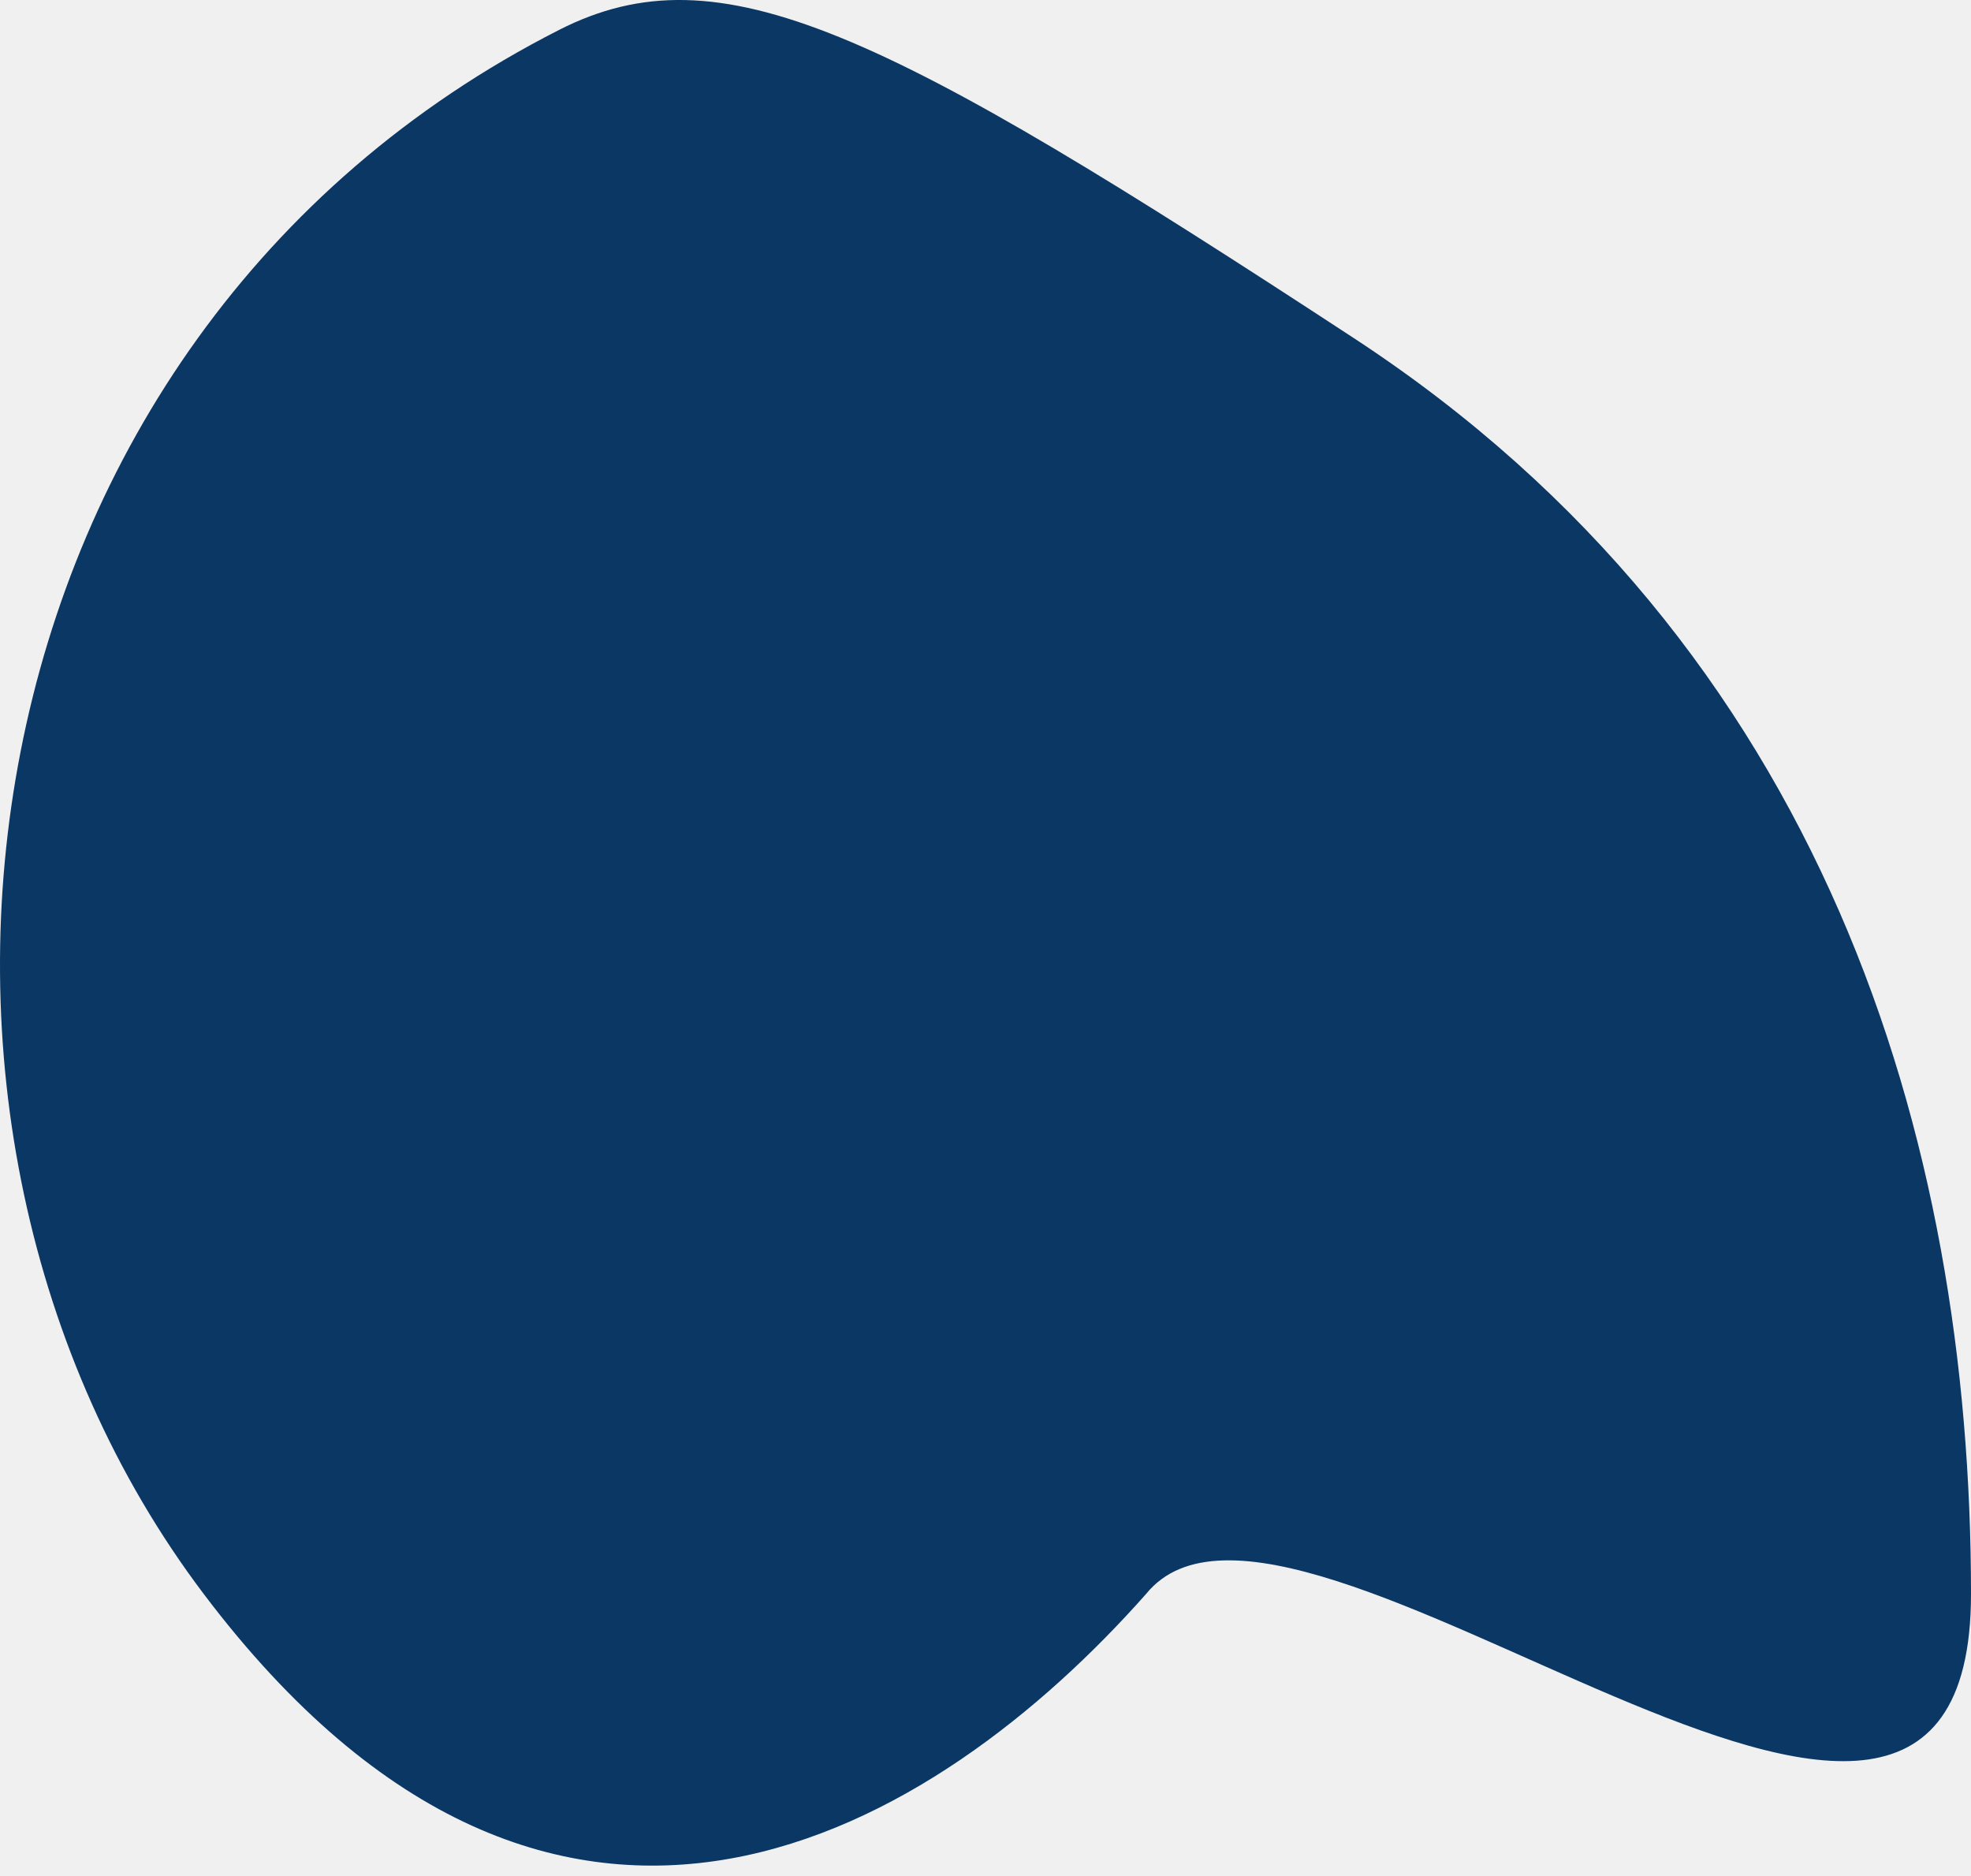
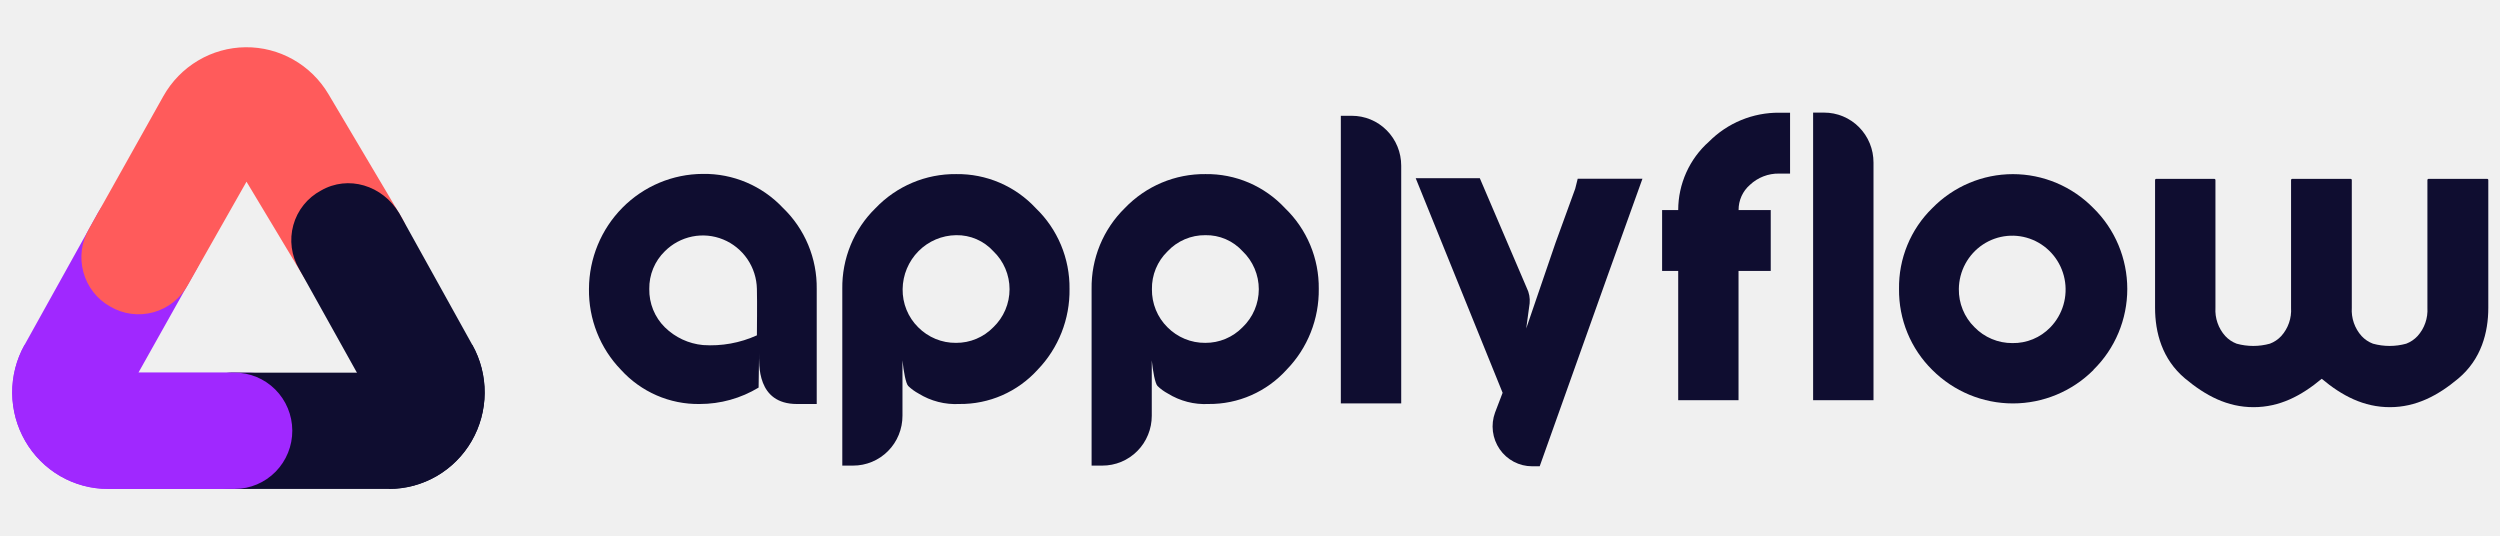
- <svg xmlns="http://www.w3.org/2000/svg" width="41px" height="39px" viewBox="0 0 41 39" version="1.1">
-   <g id="Page-1" stroke="none" stroke-width="1" fill="none" fill-rule="evenodd">
-     <path d="M11.632,0.621 C-0.982,7.036 -3.159,23.358 4.237,33.149 C11.632,42.94 19.514,38.038 23.841,33.149 C26.903,29.371 41,42.604 41,33.149 C41,23.694 37.965,13.451 28.168,7.036 C18.371,0.621 14.989,-1.086 11.632,0.621 Z" id="Path" fill="#0B3765" fill-rule="nonzero" />
+ <svg xmlns="http://www.w3.org/2000/svg" width="196" height="42" viewBox="0 0 196 42" fill="none">
+   <g clip-path="url(#clip0_1398_15889)">
+     <path fill-rule="evenodd" clip-rule="evenodd" d="M62.484 31.674C59.321 31.674 59.512 28.554 59.512 27.697L59.475 30.386C58.078 31.231 56.479 31.676 54.851 31.674C53.693 31.691 52.544 31.461 51.481 30.998C50.417 30.535 49.462 29.85 48.68 28.988C47.87 28.151 47.232 27.16 46.802 26.073C46.372 24.986 46.159 23.824 46.175 22.654C46.182 20.264 47.126 17.974 48.799 16.284C50.472 14.594 52.74 13.641 55.107 13.634C56.279 13.616 57.443 13.844 58.524 14.303C59.605 14.763 60.58 15.444 61.387 16.303C62.237 17.121 62.911 18.107 63.365 19.2C63.82 20.293 64.047 21.468 64.031 22.654V31.674H62.484ZM52.123 25.659C51.728 25.268 51.416 24.8 51.206 24.283C50.997 23.767 50.894 23.212 50.904 22.654C50.896 22.103 50.999 21.556 51.209 21.048C51.419 20.539 51.73 20.08 52.123 19.698C52.712 19.109 53.459 18.708 54.272 18.543C55.085 18.379 55.928 18.459 56.696 18.774C57.465 19.089 58.125 19.624 58.595 20.314C59.065 21.003 59.324 21.817 59.341 22.654C59.37 23.904 59.341 25.552 59.341 26.291C58.017 26.89 56.567 27.152 55.119 27.053C53.992 26.948 52.934 26.456 52.123 25.659Z" fill="#0F0D30" />
+     <path fill-rule="evenodd" clip-rule="evenodd" d="M85.581 36.503V22.653C85.564 21.474 85.786 20.303 86.233 19.214C86.681 18.125 87.345 17.139 88.183 16.318C89.002 15.462 89.986 14.784 91.073 14.325C92.161 13.866 93.33 13.636 94.509 13.649C95.676 13.632 96.834 13.861 97.908 14.321C98.983 14.782 99.95 15.463 100.749 16.323C101.596 17.138 102.268 18.121 102.723 19.21C103.178 20.299 103.406 21.471 103.392 22.653C103.406 23.82 103.192 24.978 102.762 26.062C102.333 27.145 101.695 28.133 100.887 28.967C100.111 29.829 99.164 30.516 98.106 30.982C97.049 31.449 95.906 31.684 94.752 31.673C93.631 31.732 92.519 31.446 91.561 30.853C91.265 30.695 90.991 30.497 90.749 30.262C90.559 30.062 90.388 29.123 90.299 28.253V32.591C90.3 33.106 90.2 33.616 90.005 34.091C89.811 34.567 89.525 34.999 89.164 35.362C88.803 35.726 88.375 36.014 87.903 36.21C87.432 36.405 86.927 36.505 86.417 36.503H85.581ZM91.529 25.658C91.136 25.269 90.825 24.804 90.616 24.29C90.407 23.776 90.303 23.225 90.311 22.669C90.302 22.119 90.406 21.572 90.615 21.063C90.825 20.555 91.136 20.095 91.529 19.713C91.91 19.304 92.372 18.98 92.884 18.76C93.397 18.541 93.948 18.431 94.505 18.438C95.052 18.428 95.595 18.535 96.099 18.753C96.602 18.971 97.054 19.294 97.424 19.701C97.824 20.084 98.142 20.545 98.36 21.057C98.578 21.568 98.69 22.119 98.69 22.675C98.69 23.232 98.578 23.783 98.36 24.294C98.142 24.806 97.824 25.267 97.424 25.65C97.042 26.043 96.586 26.355 96.082 26.566C95.579 26.778 95.038 26.884 94.493 26.88C93.943 26.885 93.398 26.78 92.889 26.57C92.38 26.36 91.918 26.05 91.529 25.658Z" fill="#0F0D30" />
+     <path fill-rule="evenodd" clip-rule="evenodd" d="M105.121 31.628V9.078H105.974C106.483 9.076 106.988 9.176 107.46 9.371C107.931 9.567 108.359 9.855 108.72 10.219C109.081 10.582 109.367 11.014 109.562 11.49C109.756 11.965 109.856 12.475 109.855 12.99V31.628H105.121Z" fill="#0F0D30" />
+     <path fill-rule="evenodd" clip-rule="evenodd" d="M133.983 11.104C133.226 11.774 132.62 12.599 132.204 13.524C131.788 14.45 131.572 15.454 131.571 16.47H130.309V21.243H131.571V31.378H136.301V21.243H138.826V16.47H136.305C136.302 16.096 136.38 15.724 136.533 15.383C136.687 15.041 136.912 14.738 137.194 14.494C137.816 13.909 138.639 13.591 139.488 13.609H140.341V8.836H139.488C138.468 8.828 137.456 9.024 136.511 9.413C135.566 9.802 134.706 10.377 133.983 11.104Z" fill="#0F0D30" />
+     <path fill-rule="evenodd" clip-rule="evenodd" d="M142.148 31.378V8.828H143.001C143.511 8.826 144.016 8.926 144.487 9.121C144.958 9.317 145.387 9.605 145.747 9.968C146.108 10.332 146.394 10.764 146.589 11.24C146.784 11.715 146.883 12.225 146.882 12.74V31.378H142.148Z" fill="#0F0D30" />
+     <path fill-rule="evenodd" clip-rule="evenodd" d="M164.129 29.006C162.448 30.686 160.177 31.629 157.812 31.629C155.446 31.629 153.176 30.686 151.494 29.006C150.656 28.181 149.992 27.192 149.543 26.101C149.095 25.009 148.87 23.837 148.884 22.655C148.866 21.475 149.089 20.304 149.537 19.215C149.985 18.125 150.65 17.14 151.49 16.32C152.316 15.475 153.3 14.804 154.385 14.346C155.47 13.888 156.634 13.652 157.81 13.652C158.985 13.652 160.15 13.888 161.234 14.346C162.319 14.804 163.303 15.475 164.129 16.32C164.968 17.143 165.634 18.128 166.089 19.216C166.544 20.304 166.779 21.474 166.779 22.655C166.779 23.836 166.544 25.005 166.089 26.093C165.634 27.181 164.968 28.166 164.129 28.989V29.006ZM157.771 26.898C158.323 26.908 158.872 26.804 159.383 26.593C159.894 26.381 160.357 26.067 160.743 25.668C161.223 25.175 161.576 24.571 161.771 23.908C161.966 23.245 161.997 22.544 161.861 21.866C161.725 21.188 161.427 20.554 160.992 20.02C160.557 19.486 159.999 19.067 159.367 18.802C158.735 18.536 158.048 18.431 157.366 18.496C156.684 18.561 156.028 18.793 155.456 19.174C154.885 19.554 154.414 20.07 154.085 20.677C153.757 21.284 153.581 21.963 153.573 22.655C153.565 23.21 153.669 23.762 153.878 24.275C154.087 24.789 154.398 25.255 154.791 25.643C155.179 26.044 155.643 26.361 156.155 26.576C156.667 26.792 157.216 26.901 157.771 26.898Z" fill="#0F0D30" />
+     <path fill-rule="evenodd" clip-rule="evenodd" d="M119.656 25.752L121.954 19.036L123.497 14.793L123.692 14.014H128.767L126.083 21.484L120.712 36.556H120.115C119.616 36.556 119.124 36.434 118.682 36.201C118.239 35.968 117.859 35.63 117.574 35.216C117.289 34.803 117.107 34.325 117.044 33.825C116.981 33.325 117.039 32.817 117.212 32.345L117.805 30.795L110.992 13.973H116.018L119.701 22.583C119.886 22.951 119.963 23.365 119.924 23.776L119.656 25.752Z" fill="#0F0D30" />
+     <path fill-rule="evenodd" clip-rule="evenodd" d="M194.969 14.022H190.402C190.377 14.022 190.353 14.032 190.336 14.049C190.318 14.067 190.309 14.091 190.309 14.116V24.128C190.334 24.531 190.278 24.935 190.146 25.316C190.013 25.698 189.806 26.048 189.537 26.346C189.29 26.612 188.986 26.817 188.648 26.945C187.795 27.18 186.895 27.18 186.042 26.945C185.702 26.818 185.396 26.613 185.148 26.346C184.88 26.047 184.674 25.697 184.542 25.316C184.41 24.935 184.355 24.531 184.381 24.128V14.116C184.381 14.091 184.371 14.067 184.354 14.049C184.336 14.032 184.312 14.022 184.288 14.022H179.712C179.687 14.022 179.663 14.032 179.646 14.049C179.628 14.067 179.619 14.091 179.619 14.116V24.128C179.644 24.531 179.59 24.935 179.458 25.316C179.326 25.697 179.12 26.047 178.851 26.346C178.604 26.613 178.298 26.818 177.958 26.945C177.105 27.18 176.205 27.18 175.352 26.945C175.014 26.817 174.709 26.612 174.462 26.346C174.193 26.048 173.986 25.698 173.854 25.316C173.721 24.935 173.666 24.531 173.691 24.128V14.116C173.691 14.091 173.681 14.067 173.664 14.049C173.646 14.032 173.622 14.022 173.598 14.022H169.05C169.038 14.022 169.026 14.024 169.015 14.029C169.003 14.034 168.993 14.041 168.984 14.049C168.976 14.058 168.969 14.069 168.964 14.08C168.959 14.091 168.957 14.104 168.957 14.116V24.128C168.957 26.084 169.517 28.167 171.3 29.667C172.924 31.024 174.625 31.922 176.675 31.922C178.725 31.922 180.418 31.037 182.022 29.696C183.622 31.037 185.327 31.922 187.365 31.922C189.403 31.922 191.129 31.024 192.741 29.667C194.523 28.167 195.083 26.084 195.083 24.128V14.116C195.083 14.102 195.081 14.088 195.075 14.075C195.069 14.062 195.06 14.05 195.049 14.041C195.038 14.032 195.025 14.025 195.011 14.022C194.998 14.019 194.983 14.019 194.969 14.022Z" fill="#0F0D30" />
+     <path fill-rule="evenodd" clip-rule="evenodd" d="M66.036 36.503V22.653C66.019 21.473 66.241 20.302 66.689 19.213C67.138 18.123 67.802 17.138 68.643 16.318C69.461 15.462 70.443 14.784 71.53 14.325C72.617 13.866 73.786 13.636 74.964 13.649C76.132 13.632 77.29 13.861 78.365 14.321C79.44 14.781 80.409 15.463 81.208 16.323C82.055 17.138 82.727 18.121 83.182 19.21C83.637 20.299 83.865 21.471 83.851 22.653C83.868 23.822 83.655 24.983 83.227 26.069C82.798 27.155 82.162 28.146 81.355 28.983C80.576 29.843 79.627 30.526 78.569 30.99C77.512 31.453 76.369 31.686 75.216 31.673C74.092 31.733 72.976 31.447 72.016 30.853C71.721 30.693 71.448 30.495 71.204 30.262C71.014 30.062 70.843 29.123 70.754 28.253V32.591C70.755 33.106 70.656 33.615 70.462 34.091C70.268 34.567 69.982 34.999 69.621 35.362C69.261 35.726 68.833 36.014 68.362 36.209C67.891 36.405 67.386 36.505 66.876 36.503H66.036ZM71.984 25.658C71.591 25.269 71.28 24.804 71.071 24.29C70.862 23.776 70.758 23.225 70.766 22.669C70.78 21.55 71.227 20.481 72.011 19.69C72.796 18.899 73.856 18.45 74.964 18.438C75.511 18.428 76.055 18.535 76.558 18.753C77.061 18.971 77.513 19.294 77.883 19.701C78.283 20.084 78.602 20.545 78.819 21.057C79.037 21.568 79.149 22.119 79.149 22.675C79.149 23.232 79.037 23.783 78.819 24.294C78.602 24.806 78.283 25.267 77.883 25.65C77.501 26.043 77.045 26.355 76.541 26.566C76.038 26.778 75.497 26.884 74.952 26.88C74.402 26.886 73.856 26.781 73.346 26.571C72.837 26.361 72.374 26.051 71.984 25.658Z" fill="#0F0D30" />
+     <path d="M19.666 38.33H8.453C7.143 38.33 5.857 37.984 4.721 37.326C3.586 36.667 2.64 35.72 1.98 34.579C1.32 33.437 0.967 32.14 0.957 30.818C0.947 29.496 1.281 28.194 1.924 27.043L7.697 16.657C7.985 16.14 8.372 15.686 8.834 15.32C9.296 14.954 9.825 14.684 10.39 14.525C10.956 14.366 11.547 14.321 12.13 14.393C12.713 14.464 13.276 14.652 13.787 14.944C14.297 15.236 14.745 15.628 15.103 16.097C15.461 16.566 15.724 17.103 15.875 17.675C16.026 18.247 16.063 18.844 15.983 19.431C15.904 20.018 15.709 20.583 15.411 21.093L10.852 29.216H19.617C20.789 29.244 21.904 29.733 22.725 30.577C23.546 31.422 24.009 32.557 24.015 33.741C24.022 34.924 23.571 36.064 22.759 36.918C21.947 37.772 20.838 38.272 19.666 38.313V38.33Z" fill="#A028FF" />
+     <path d="M18.204 38.33H30.502C31.811 38.33 33.098 37.984 34.233 37.326C35.369 36.668 36.314 35.721 36.974 34.579C37.635 33.437 37.987 32.141 37.997 30.819C38.007 29.496 37.674 28.195 37.031 27.043L27.981 29.216H18.237C15.776 29.216 14.822 31.266 14.822 33.726C14.822 36.186 15.695 38.33 18.204 38.33Z" fill="#0F0D30" />
+     <path d="M31.518 17.102L25.757 7.39C25.085 6.254 24.131 5.316 22.988 4.669C21.846 4.022 20.555 3.689 19.245 3.704C17.936 3.718 16.652 4.078 15.524 4.75C14.395 5.421 13.461 6.379 12.813 7.529L6.979 17.939C6.685 18.447 6.494 19.009 6.418 19.593C6.342 20.177 6.383 20.77 6.537 21.337C6.691 21.905 6.956 22.436 7.317 22.898C7.677 23.361 8.126 23.746 8.636 24.032C9.143 24.331 9.705 24.525 10.288 24.602C10.871 24.68 11.463 24.639 12.03 24.482C12.597 24.326 13.128 24.057 13.591 23.691C14.053 23.325 14.439 22.869 14.726 22.351L19.326 14.245L23.792 21.678C24.392 22.713 25.376 23.464 26.525 23.767C27.674 24.069 28.896 23.898 29.92 23.291C30.945 22.685 31.689 21.692 31.988 20.531C32.288 19.37 32.119 18.137 31.518 17.102Z" fill="#FF5B5B" />
+     <path d="M10.852 29.216H18.383C19.58 29.21 20.73 29.685 21.58 30.536C22.43 31.387 22.911 32.544 22.916 33.753C22.922 34.961 22.451 36.123 21.609 36.981C20.766 37.84 19.621 38.325 18.424 38.33H8.453C7.143 38.33 5.857 37.984 4.721 37.326C3.586 36.668 2.64 35.721 1.98 34.579C1.32 33.437 0.967 32.141 0.957 30.819C0.947 29.496 1.281 28.195 1.924 27.043L10.852 29.216Z" fill="#A028FF" />
+     <path d="M30.503 38.33C31.813 38.33 33.099 37.984 34.235 37.326C35.37 36.667 36.315 35.72 36.976 34.579C37.636 33.437 37.989 32.14 37.999 30.818C38.008 29.496 37.675 28.194 37.032 27.043L31.307 16.727C29.988 14.517 27.288 13.705 25.156 14.944C24.633 15.223 24.172 15.607 23.801 16.072C23.429 16.537 23.156 17.074 22.997 17.649C22.837 18.225 22.796 18.827 22.875 19.419C22.954 20.011 23.151 20.581 23.455 21.094L27.982 29.216" fill="#0F0D30" />
  </g>
+   <defs>
+     <clipPath id="clip0_1398_15889">
+       <rect width="195" height="41" fill="white" transform="translate(0.5 0.515625)" />
+     </clipPath>
+   </defs>
</svg>
